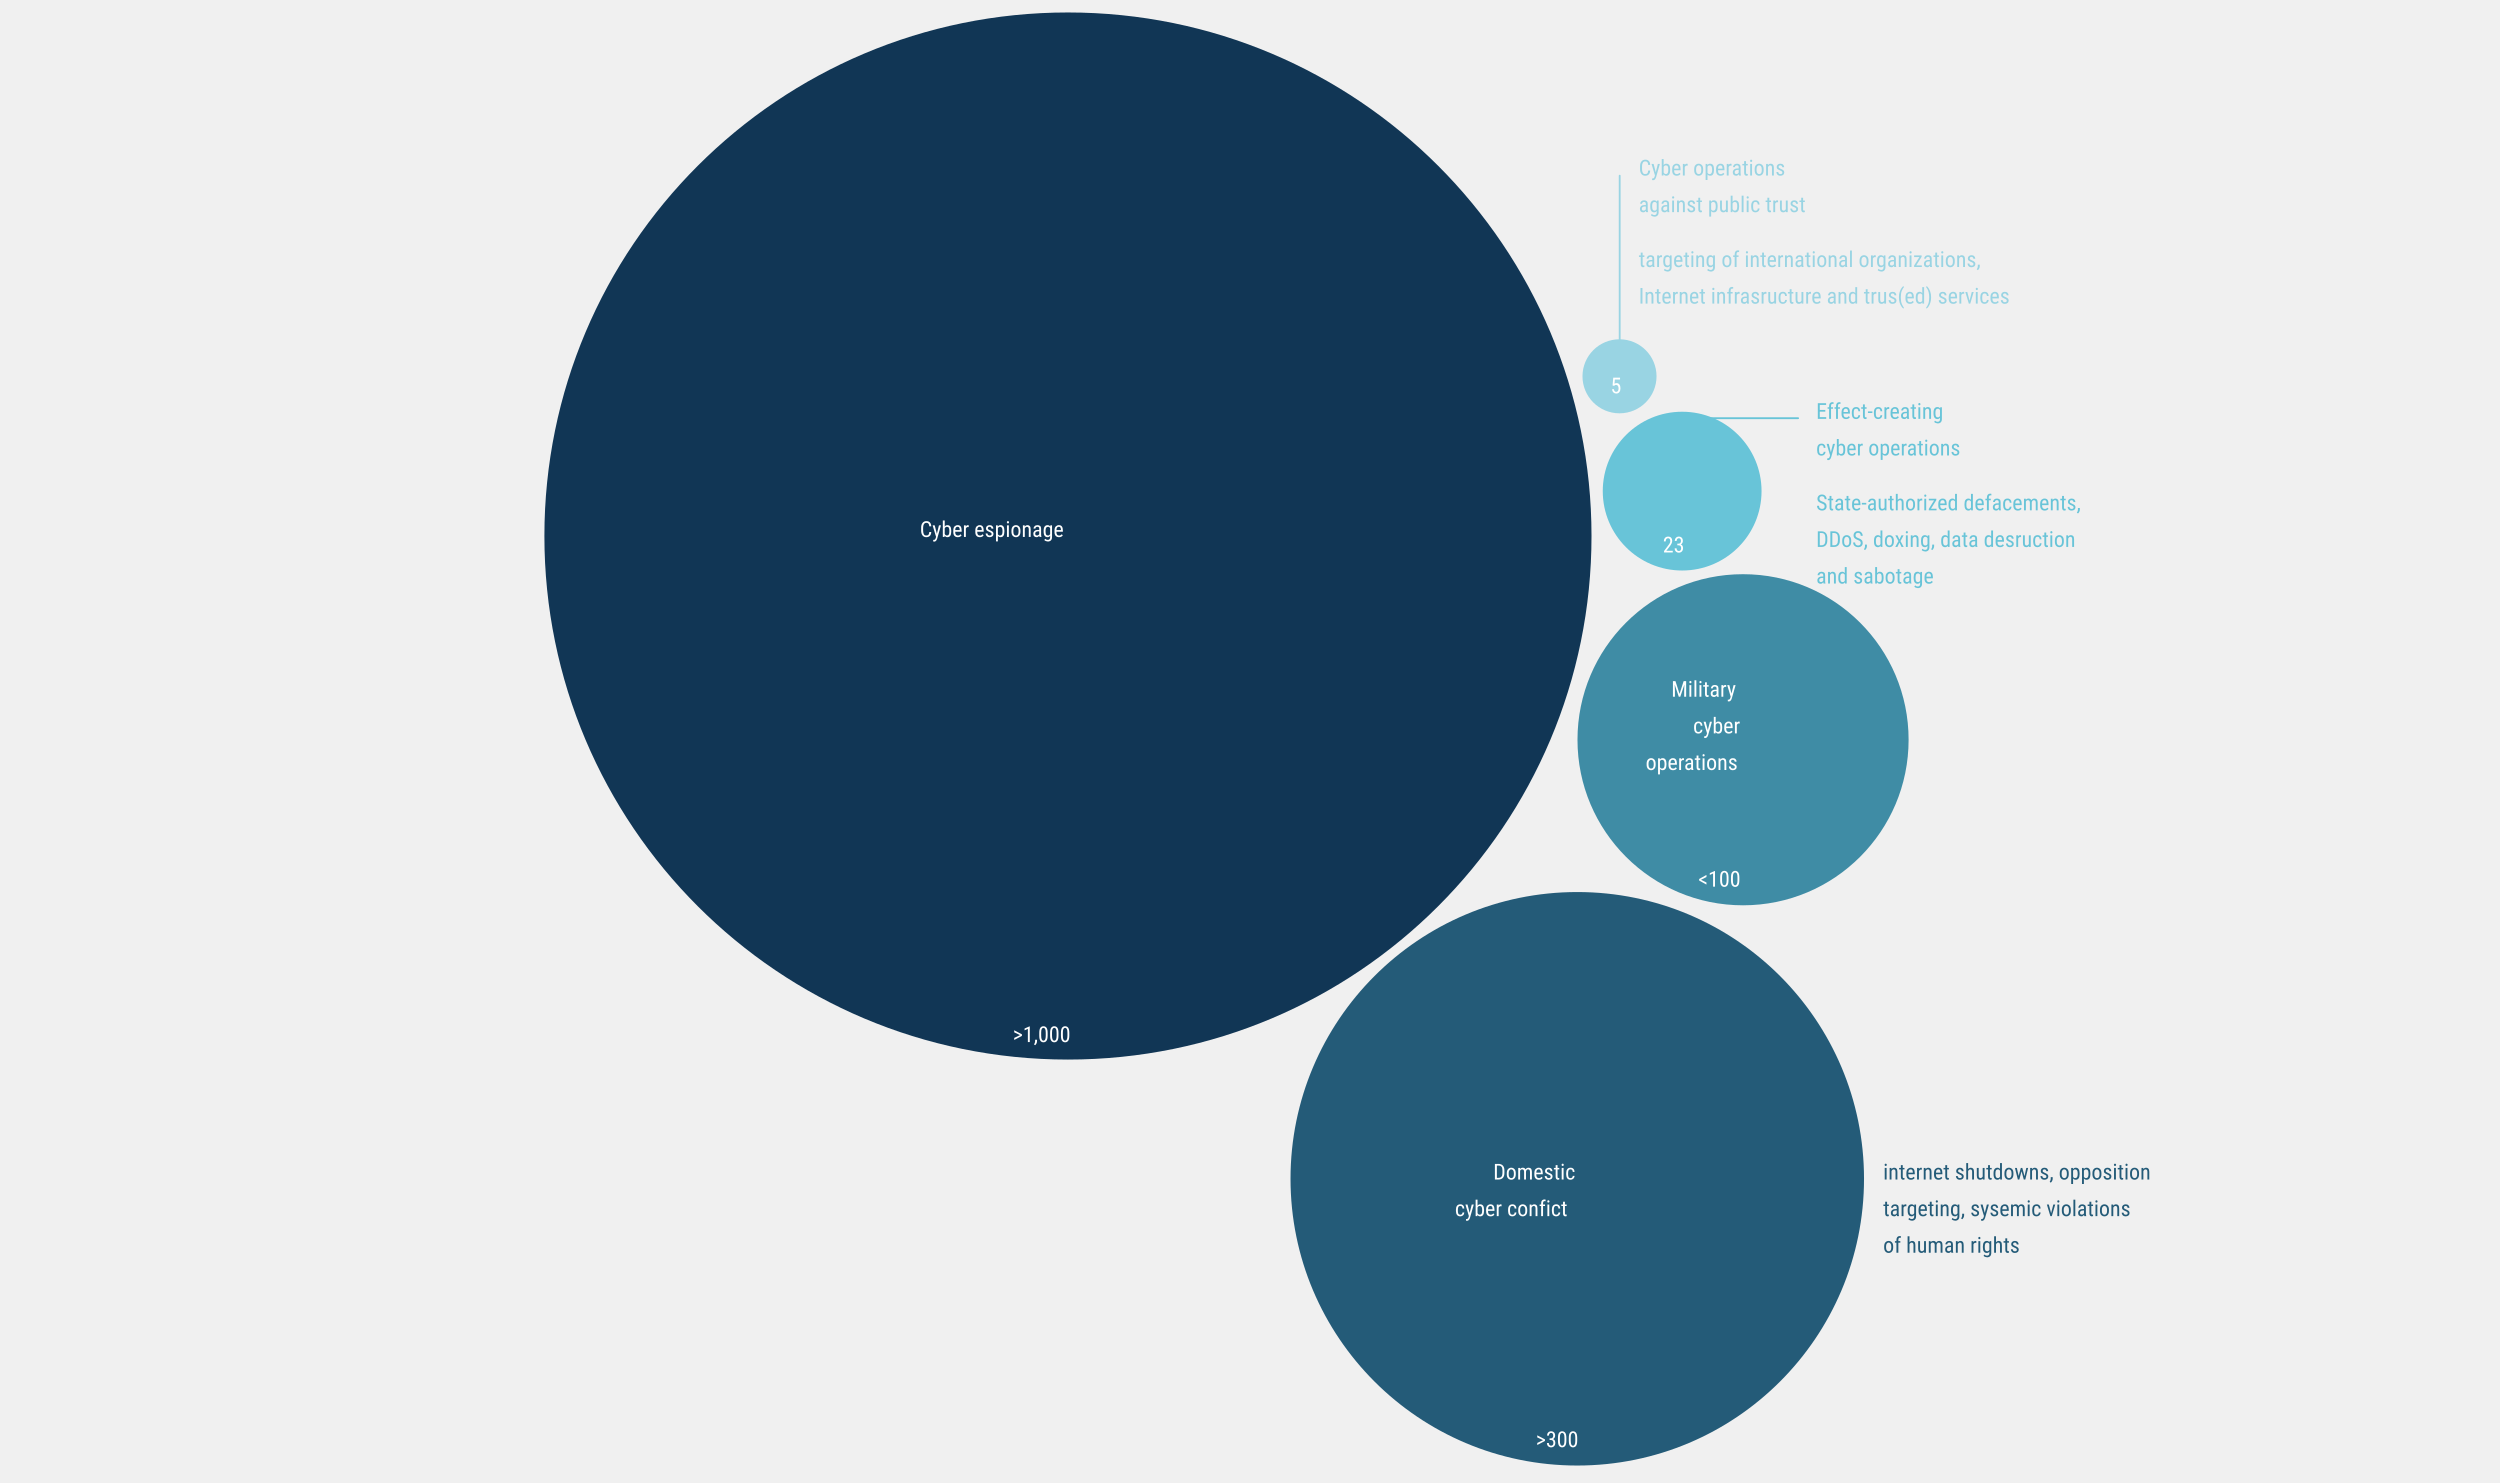
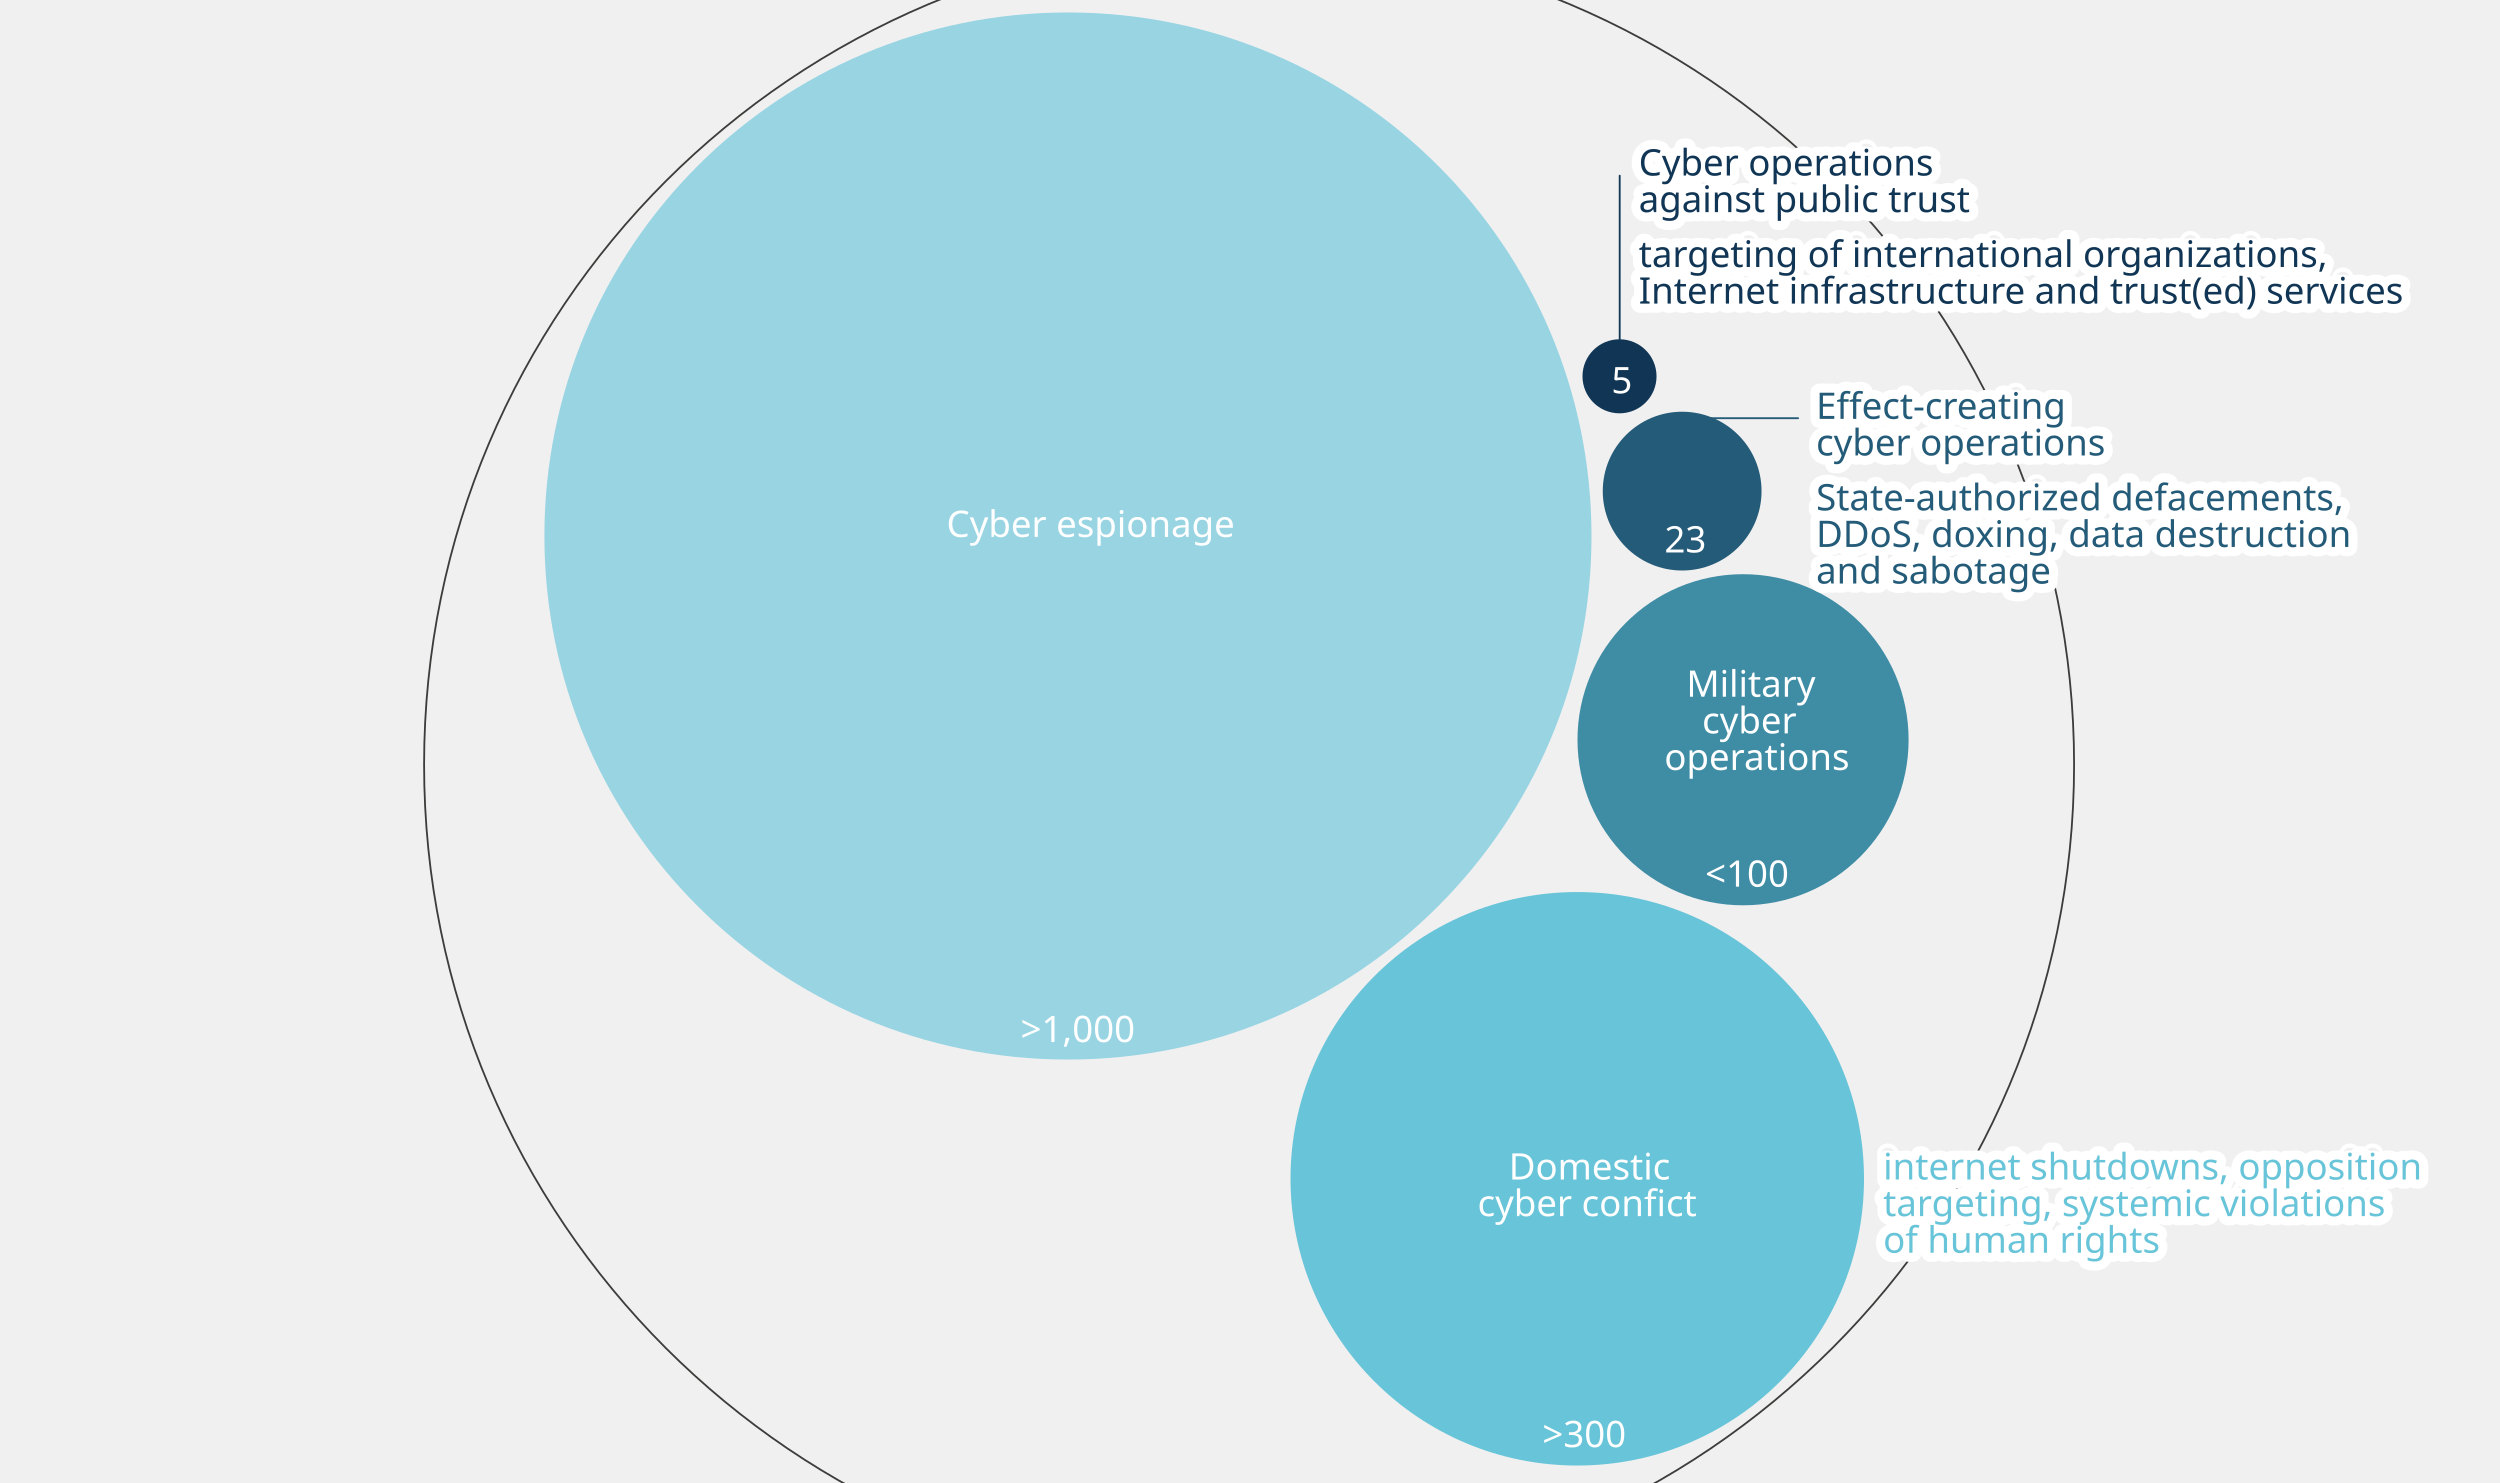
<svg xmlns="http://www.w3.org/2000/svg" version="1.1" x="0px" y="0px" viewBox="0 0 1366 810" style="enable-background:new 0 0 1366 810;" xml:space="preserve">
  <style type="text/css">
- * {font-family: "Roboto Condensed", sans-serif;
- 	font-size: 1em;}
- 	.st0{display:none;}
- 	.st1{display:inline;fill:none;}
+ 	
+ 	*{font-family:'Roboto', sans-serif;}
+ 	.Graphic_x0020_Style{fill:#113655;stroke:#FFFFFF;stroke-width:10;stroke-linecap:round;stroke-linejoin:round;enable-background:new    ;}
+ 	.st0{fill:none;stroke:#3C3C3B;stroke-linecap:round;stroke-linejoin:round;stroke-miterlimit:10;}
+ 	.st1{fill:#99D4E3;}
	.st2{fill:#113655;}
- 	.st3{fill:#99D4E3;}
+ 	.st3{fill:#68C4D8;}
	.st4{fill:#245B78;}
- 	.st5{fill:#68C4D8;}
- 	.st6{fill:#3F8CA5;}
- 	.st7{fill:none;stroke:#99D4E3;stroke-linecap:round;stroke-linejoin:round;stroke-miterlimit:10;}
- 	.st8{fill:none;stroke:#68C4D8;stroke-linecap:round;stroke-linejoin:round;stroke-miterlimit:10;}
- 	.st9{fill:#FFFFFF;font-family: "Roboto Condensed", sans-serif;
- 	font-size: 1em;}
- 	.st10{font-family: "Roboto Condensed", sans-serif;
- 	font-size: 1em;}
- 	.st11{font-family: "Roboto Condensed", sans-serif;
- 	font-size: 1em;}
- 	.st12{enable-background:new;}
- 	.st13{font-family: "Roboto Condensed", sans-serif;
- 	font-size: 1em;}
- 	text{font-family: "Roboto Condensed", sans-serif;
- 	font-size: 1em;}
+ 	.st5{fill:#3F8CA5;}
+ 	.st6{fill:none;stroke:#113655;stroke-linecap:round;stroke-linejoin:round;stroke-miterlimit:10;}
+ 	.st7{fill:none;stroke:#245B78;stroke-linecap:round;stroke-linejoin:round;stroke-miterlimit:10;}
+ 	.st8{enable-background:new    ;}
+ 	.st9{fill:none;stroke:#FFFFFF;stroke-width:10;stroke-linecap:round;stroke-linejoin:round;}
+ 	.st10{font-family:'RobotoCondensed-Regular';}
+ 	.st11{font-size:20px;}
+ 	.st12{fill:#FFFFFF;}
+ 	.st13{font-family:'RobotoCondensed-Bold';}
</style>
-   <g id="bg" class="st0">
-     <circle class="st1" cx="682.5" cy="417.78" r="450.78" />
+   <g id="bg">
+     <circle class="st0" cx="682.5" cy="417.78" r="450.78" />
  </g>
  <g id="Layer_1">
    <g transform="translate(10,10)">
      <g>
-         <circle class="st2" cx="573.53" cy="282.88" r="286.07" />
-         <circle class="st3" cx="874.9" cy="195.61" r="20.23" />
-         <circle class="st4" cx="851.82" cy="634.09" r="156.68" />
-         <circle class="st5" cx="909.13" cy="258.35" r="43.38" />
-         <circle class="st6" cx="942.4" cy="394.2" r="90.46" />
+         <circle class="st1" cx="573.53" cy="282.88" r="286.07" />
+         <circle class="st2" cx="874.9" cy="195.61" r="20.23" />
+         <circle class="st3" cx="851.82" cy="634.09" r="156.68" />
+         <circle class="st4" cx="909.13" cy="258.35" r="43.38" />
+         <circle class="st5" cx="942.4" cy="394.2" r="90.46" />
      </g>
    </g>
  </g>
  <g id="lines">
-     <line class="st7" x1="885" y1="96" x2="885" y2="205" />
-     <line class="st8" x1="982.5" y1="228.5" x2="919.5" y2="228.5" />
+     <line class="st6" x1="885" y1="96" x2="885" y2="205" />
+     <line class="st7" x1="982.5" y1="228.5" x2="919.5" y2="228.5" />
  </g>
  <g id="copy">
-     <g>
-       <text transform="matrix(1 0 0 1 502.5782 293.3911)" class="st9 st10 st11">Cyber espionage</text>
-       <text transform="matrix(1 0 0 1 895.3904 95.9)" class="st12">
-         <tspan x="0" y="0" class="st3 st10 st11">Cyber operations  </tspan>
-         <tspan x="0" y="20" class="st3 st10 st11">against public trust</tspan>
+     <g class="st8">
+       <text transform="matrix(1 0 0 1 895.3904 145.9)">
+         <tspan x="0" y="0" class="st9 st10 st11">targeting of international organizations,  </tspan>
+         <tspan x="0" y="20" class="st9 st10 st11">Internet infrastructure and trust(ed) services</tspan>
      </text>
-       <text transform="matrix(1 0 0 1 895.3904 145.9)" class="st12">
-         <tspan x="0" y="0" class="st3 st13 st11">targeting of international organizations,  </tspan>
-         <tspan x="0" y="20" class="st3 st13 st11">Internet infrasructure and trus(ed) services</tspan>
-       </text>
-       <text transform="matrix(1 0 0 1 815.8942 644.4921)" class="st12">
-         <tspan x="0" y="0" class="st9 st10 st11">Domestic </tspan>
-         <tspan x="-20.93" y="20" class="st9 st10 st11">cyber confict</tspan>
-       </text>
-       <g>
-         <text transform="matrix(1 0 0 1 1028.954 644.4921)">
-           <tspan x="0" y="0" class="st4 st13 st11">internet shutdowns, opposition  </tspan>
-           <tspan x="0" y="20" class="st4 st13 st11">targeting, sysemic violations  </tspan>
-           <tspan x="0" y="40" class="st4 st13 st11">of human rights</tspan>
-         </text>
-       </g>
-       <g>
-         <text transform="matrix(1 0 0 1 992.3295 228.8562)">
-           <tspan x="0" y="0" class="st5 st10 st11">Effect-creating </tspan>
-           <tspan x="0" y="20" class="st5 st10 st11">cyber operations</tspan>
-         </text>
-       </g>
-       <g>
-         <text transform="matrix(1 0 0 1 992.3295 278.8562)">
-           <tspan x="0" y="0" class="st5 st13 st11">State-authorized defacements,  </tspan>
-           <tspan x="0" y="20" class="st5 st13 st11">DDoS, doxing, data desruction  </tspan>
-           <tspan x="0" y="40" class="st5 st13 st11">and sabotage</tspan>
-         </text>
-       </g>
-       <text transform="matrix(1 0 0 1 913.1722 380.7113)" class="st12">
-         <tspan x="0" y="0" class="st9 st10 st11">Military </tspan>
-         <tspan x="11.92" y="20" class="st9 st10 st11">cyber </tspan>
-         <tspan x="-14.01" y="40" class="st9 st10 st11">operations</tspan>
+       <text transform="matrix(1 0 0 1 895.3904 145.9)">
+         <tspan x="0" y="0" class="st2 st10 st11">targeting of international organizations,  </tspan>
+         <tspan x="0" y="20" class="st2 st10 st11">Internet infrastructure and trust(ed) services</tspan>
      </text>
    </g>
-     <g>
-       <text transform="matrix(1 0 0 1 553.3692 569.3911)" class="st9 st13 st11">&gt;1,000</text>
-       <text transform="matrix(1 0 0 1 879.9998 214.9)" class="st9 st13 st11">5</text>
-       <text transform="matrix(1 0 0 1 927.941 484.492)" class="st9 st13 st11">&lt;100</text>
+     <g class="st8">
+       <text transform="matrix(1 0 0 1 1028.954 644.4921)">
+         <tspan x="0" y="0" class="st9 st10 st11">internet shutdowns, opposition  </tspan>
+         <tspan x="0" y="20" class="st9 st10 st11">targeting, systemic violations  </tspan>
+         <tspan x="0" y="40" class="st9 st10 st11">of human rights</tspan>
+       </text>
+       <text transform="matrix(1 0 0 1 1028.954 644.4921)">
+         <tspan x="0" y="0" class="st3 st10 st11">internet shutdowns, opposition  </tspan>
+         <tspan x="0" y="20" class="st3 st10 st11">targeting, systemic violations  </tspan>
+         <tspan x="0" y="40" class="st3 st10 st11">of human rights</tspan>
+       </text>
+     </g>
+     <g class="st8">
+       <text transform="matrix(1 0 0 1 992.3295 278.8562)">
+         <tspan x="0" y="0" class="st9 st10 st11">State-authorized defacements,  </tspan>
+         <tspan x="0" y="20" class="st9 st10 st11">DDoS, doxing, data destruction  </tspan>
+         <tspan x="0" y="40" class="st9 st10 st11">and sabotage</tspan>
+       </text>
+       <text transform="matrix(1 0 0 1 992.3295 278.8562)">
+         <tspan x="0" y="0" class="st4 st10 st11">State-authorized defacements,  </tspan>
+         <tspan x="0" y="20" class="st4 st10 st11">DDoS, doxing, data destruction  </tspan>
+         <tspan x="0" y="40" class="st4 st10 st11">and sabotage</tspan>
+       </text>
+     </g>
+     <g id="val">
+       <text transform="matrix(1 0 0 1 557.6319 569.3911)" class="st12 st10 st11">&gt;1,000</text>
+       <text transform="matrix(1 0 0 1 880.4539 214.9)" class="st12 st10 st11">5</text>
+       <text transform="matrix(1 0 0 1 931.6862 484.492)" class="st12 st10 st11">&lt;100</text>
      <g>
-         <text transform="matrix(1 0 0 1 908.5482 301.8562)" class="st9 st13 st11">23</text>
+         <text transform="matrix(1 0 0 1 909.4564 301.8562)" class="st12 st10 st11">23</text>
      </g>
-       <text transform="matrix(1 0 0 1 839.1536 790.7113)" class="st9 st13 st11">&gt;300</text>
+       <text transform="matrix(1 0 0 1 842.7571 790.7113)" class="st12 st10 st11">&gt;300</text>
    </g>
+     <text transform="matrix(1 0 0 1 517.2022 293.3911)" class="st12 st13 st11">Cyber espionage</text>
+     <text transform="matrix(1 0 0 1 593.5264 -46.6089)" class="st10 st11" style="fill:#1D1D1B;">Types of cyber confict</text>
+     <g class="st8">
+       <text transform="matrix(1 0 0 1 895.3904 95.9)">
+         <tspan x="0" y="0" class="st2 st13 st11">Cyber operations  </tspan>
+         <tspan x="0" y="20" class="st2 st13 st11">against public trust</tspan>
+       </text>
+       <text transform="matrix(1 0 0 1 895.3904 95.9)">
+         <tspan x="0" y="0" class="st9 st13 st11">Cyber operations  </tspan>
+         <tspan x="0" y="20" class="st9 st13 st11">against public trust</tspan>
+       </text>
+       <text transform="matrix(1 0 0 1 895.3904 95.9)">
+         <tspan x="0" y="0" class="st2 st13 st11">Cyber operations  </tspan>
+         <tspan x="0" y="20" class="st2 st13 st11">against public trust</tspan>
+       </text>
+     </g>
+     <text transform="matrix(1 0 0 1 824.3951 644.4921)" class="st8">
+       <tspan x="0" y="0" class="st12 st13 st11">Domestic </tspan>
+       <tspan x="-17.05" y="20" class="st12 st13 st11">cyber confict</tspan>
+     </text>
+     <g class="st8">
+       <text transform="matrix(1 0 0 1 992.3295 228.8562)">
+         <tspan x="0" y="0" class="st9 st13 st11">Effect-creating </tspan>
+         <tspan x="0" y="20" class="st9 st13 st11">cyber operations</tspan>
+       </text>
+       <text transform="matrix(1 0 0 1 992.3295 228.8562)">
+         <tspan x="0" y="0" class="st4 st13 st11">Effect-creating </tspan>
+         <tspan x="0" y="20" class="st4 st13 st11">cyber operations</tspan>
+       </text>
+     </g>
+     <text transform="matrix(1 0 0 1 921.4681 380.7113)" class="st8">
+       <tspan x="0" y="0" class="st12 st13 st11">Military </tspan>
+       <tspan x="8.58" y="20" class="st12 st13 st11">cyber </tspan>
+       <tspan x="-12.07" y="40" class="st12 st13 st11">operations</tspan>
+     </text>
  </g>
</svg>
